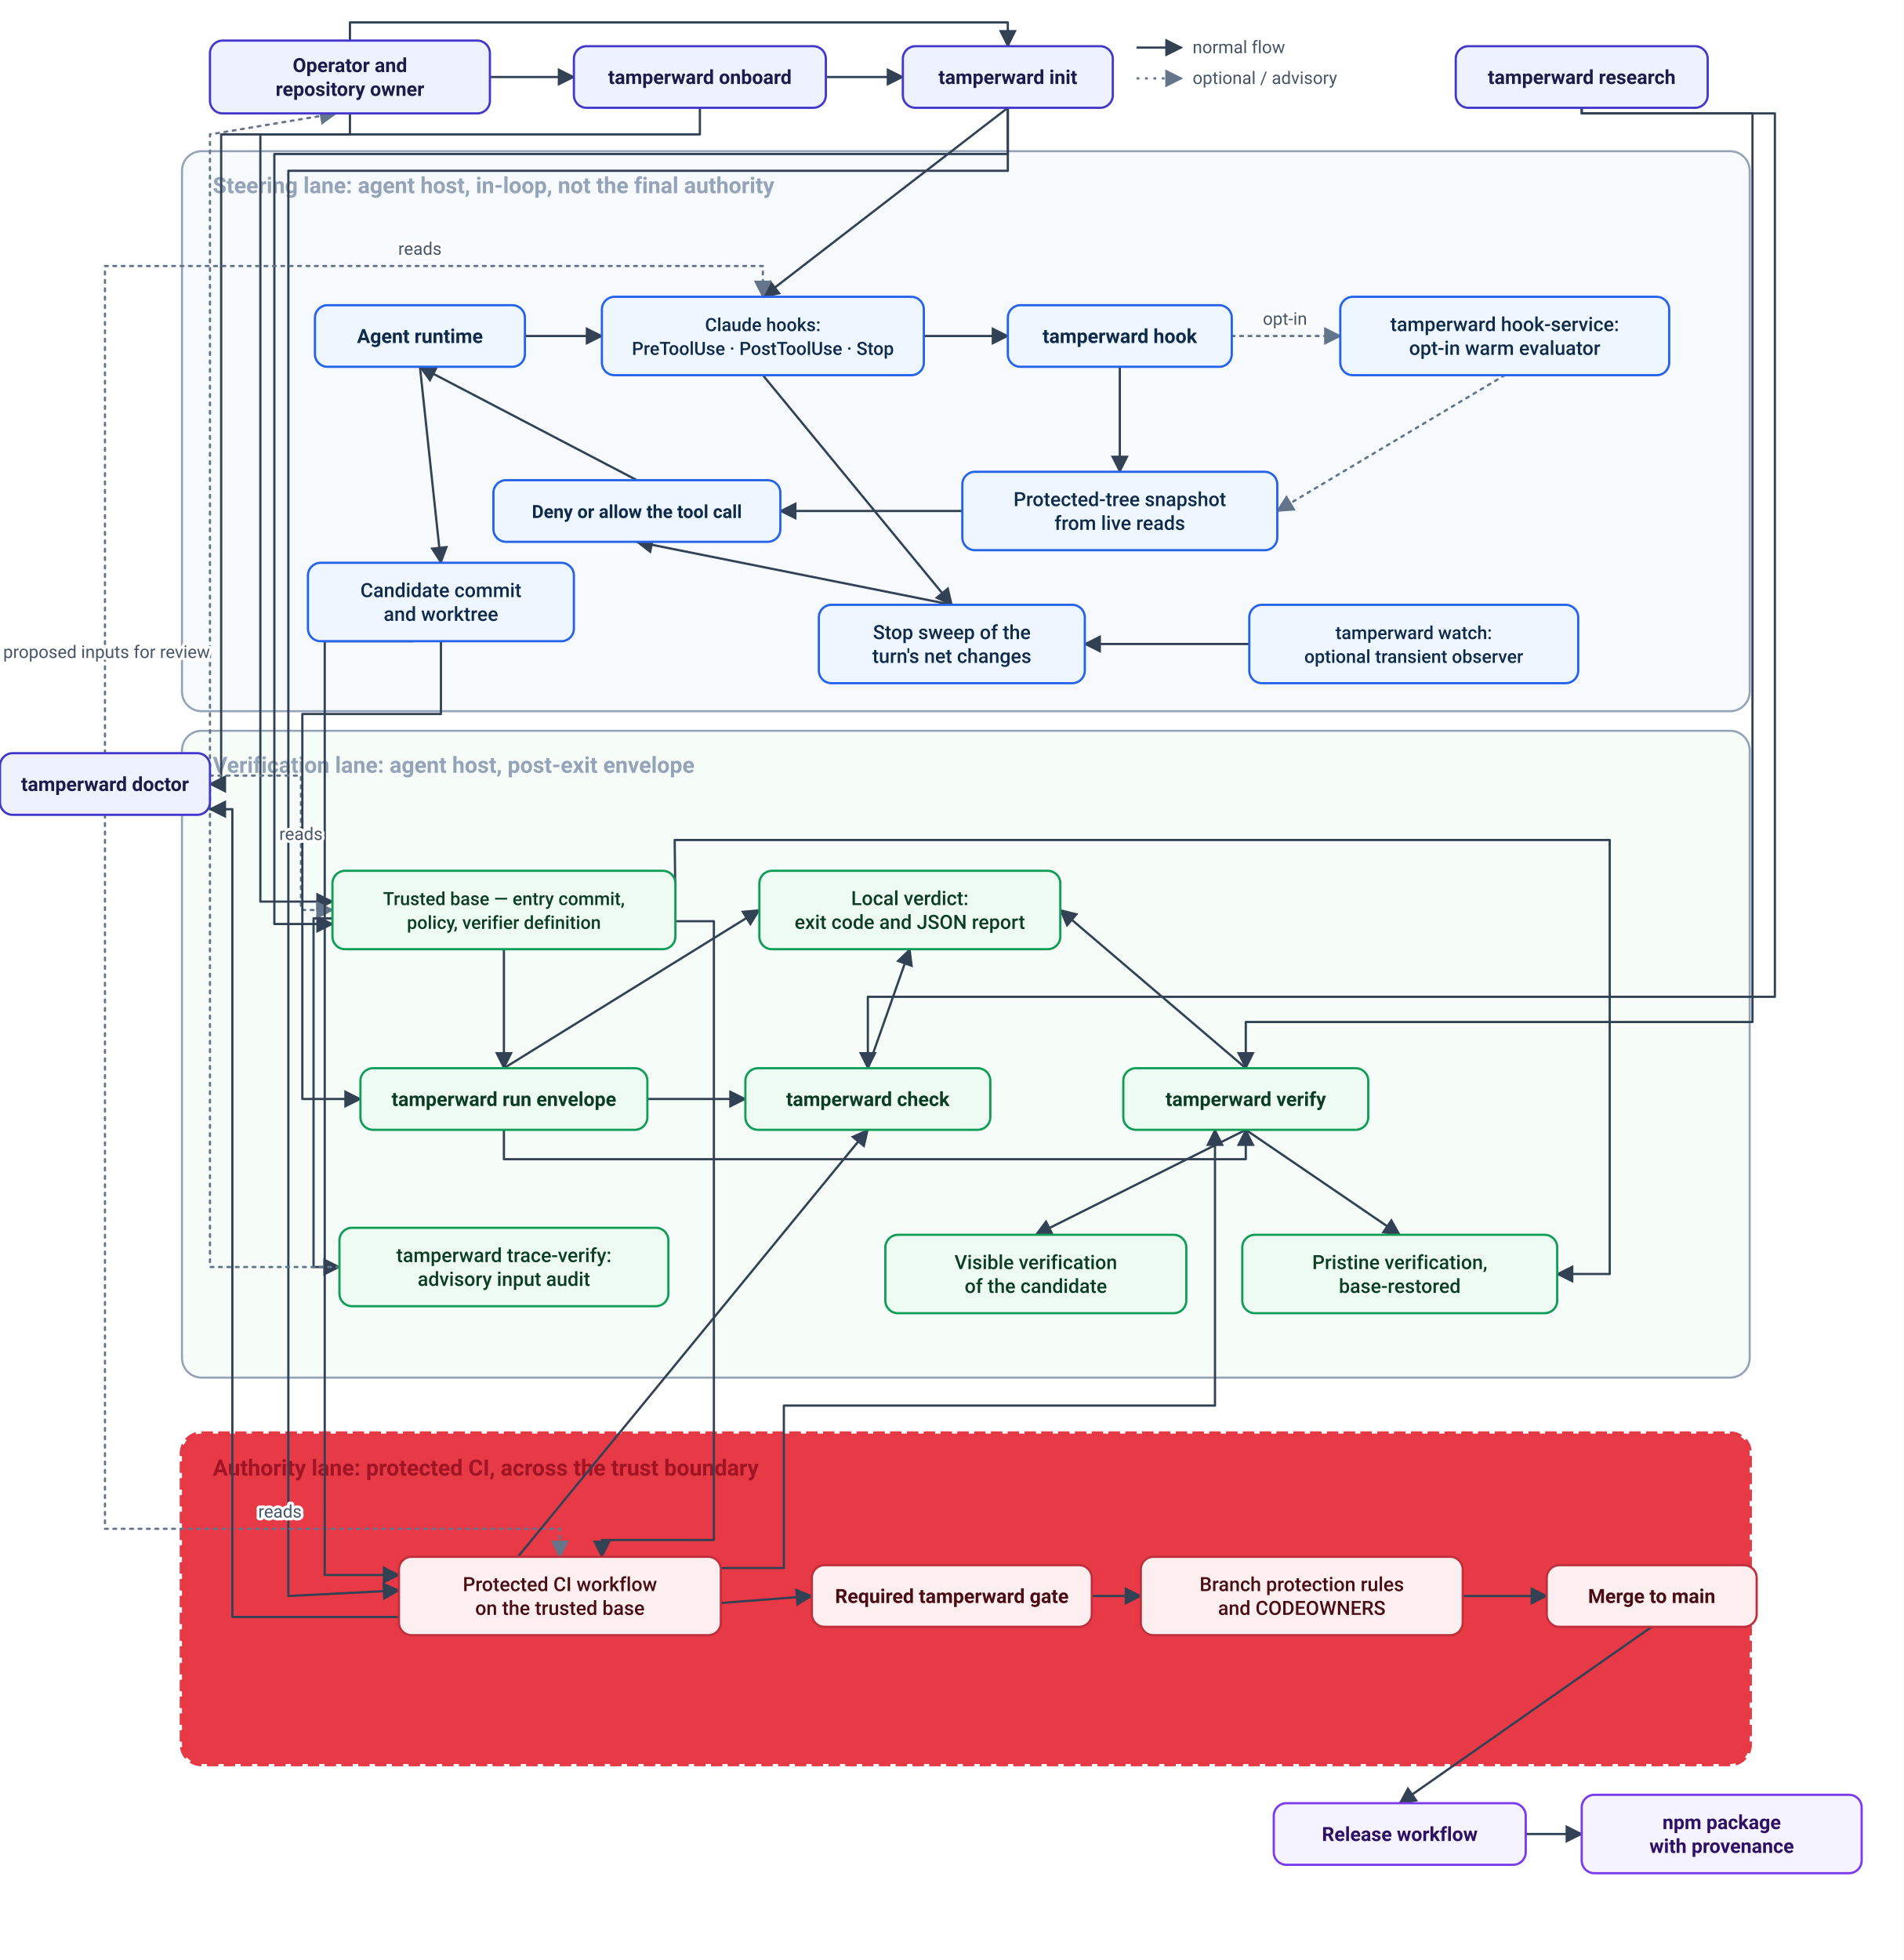
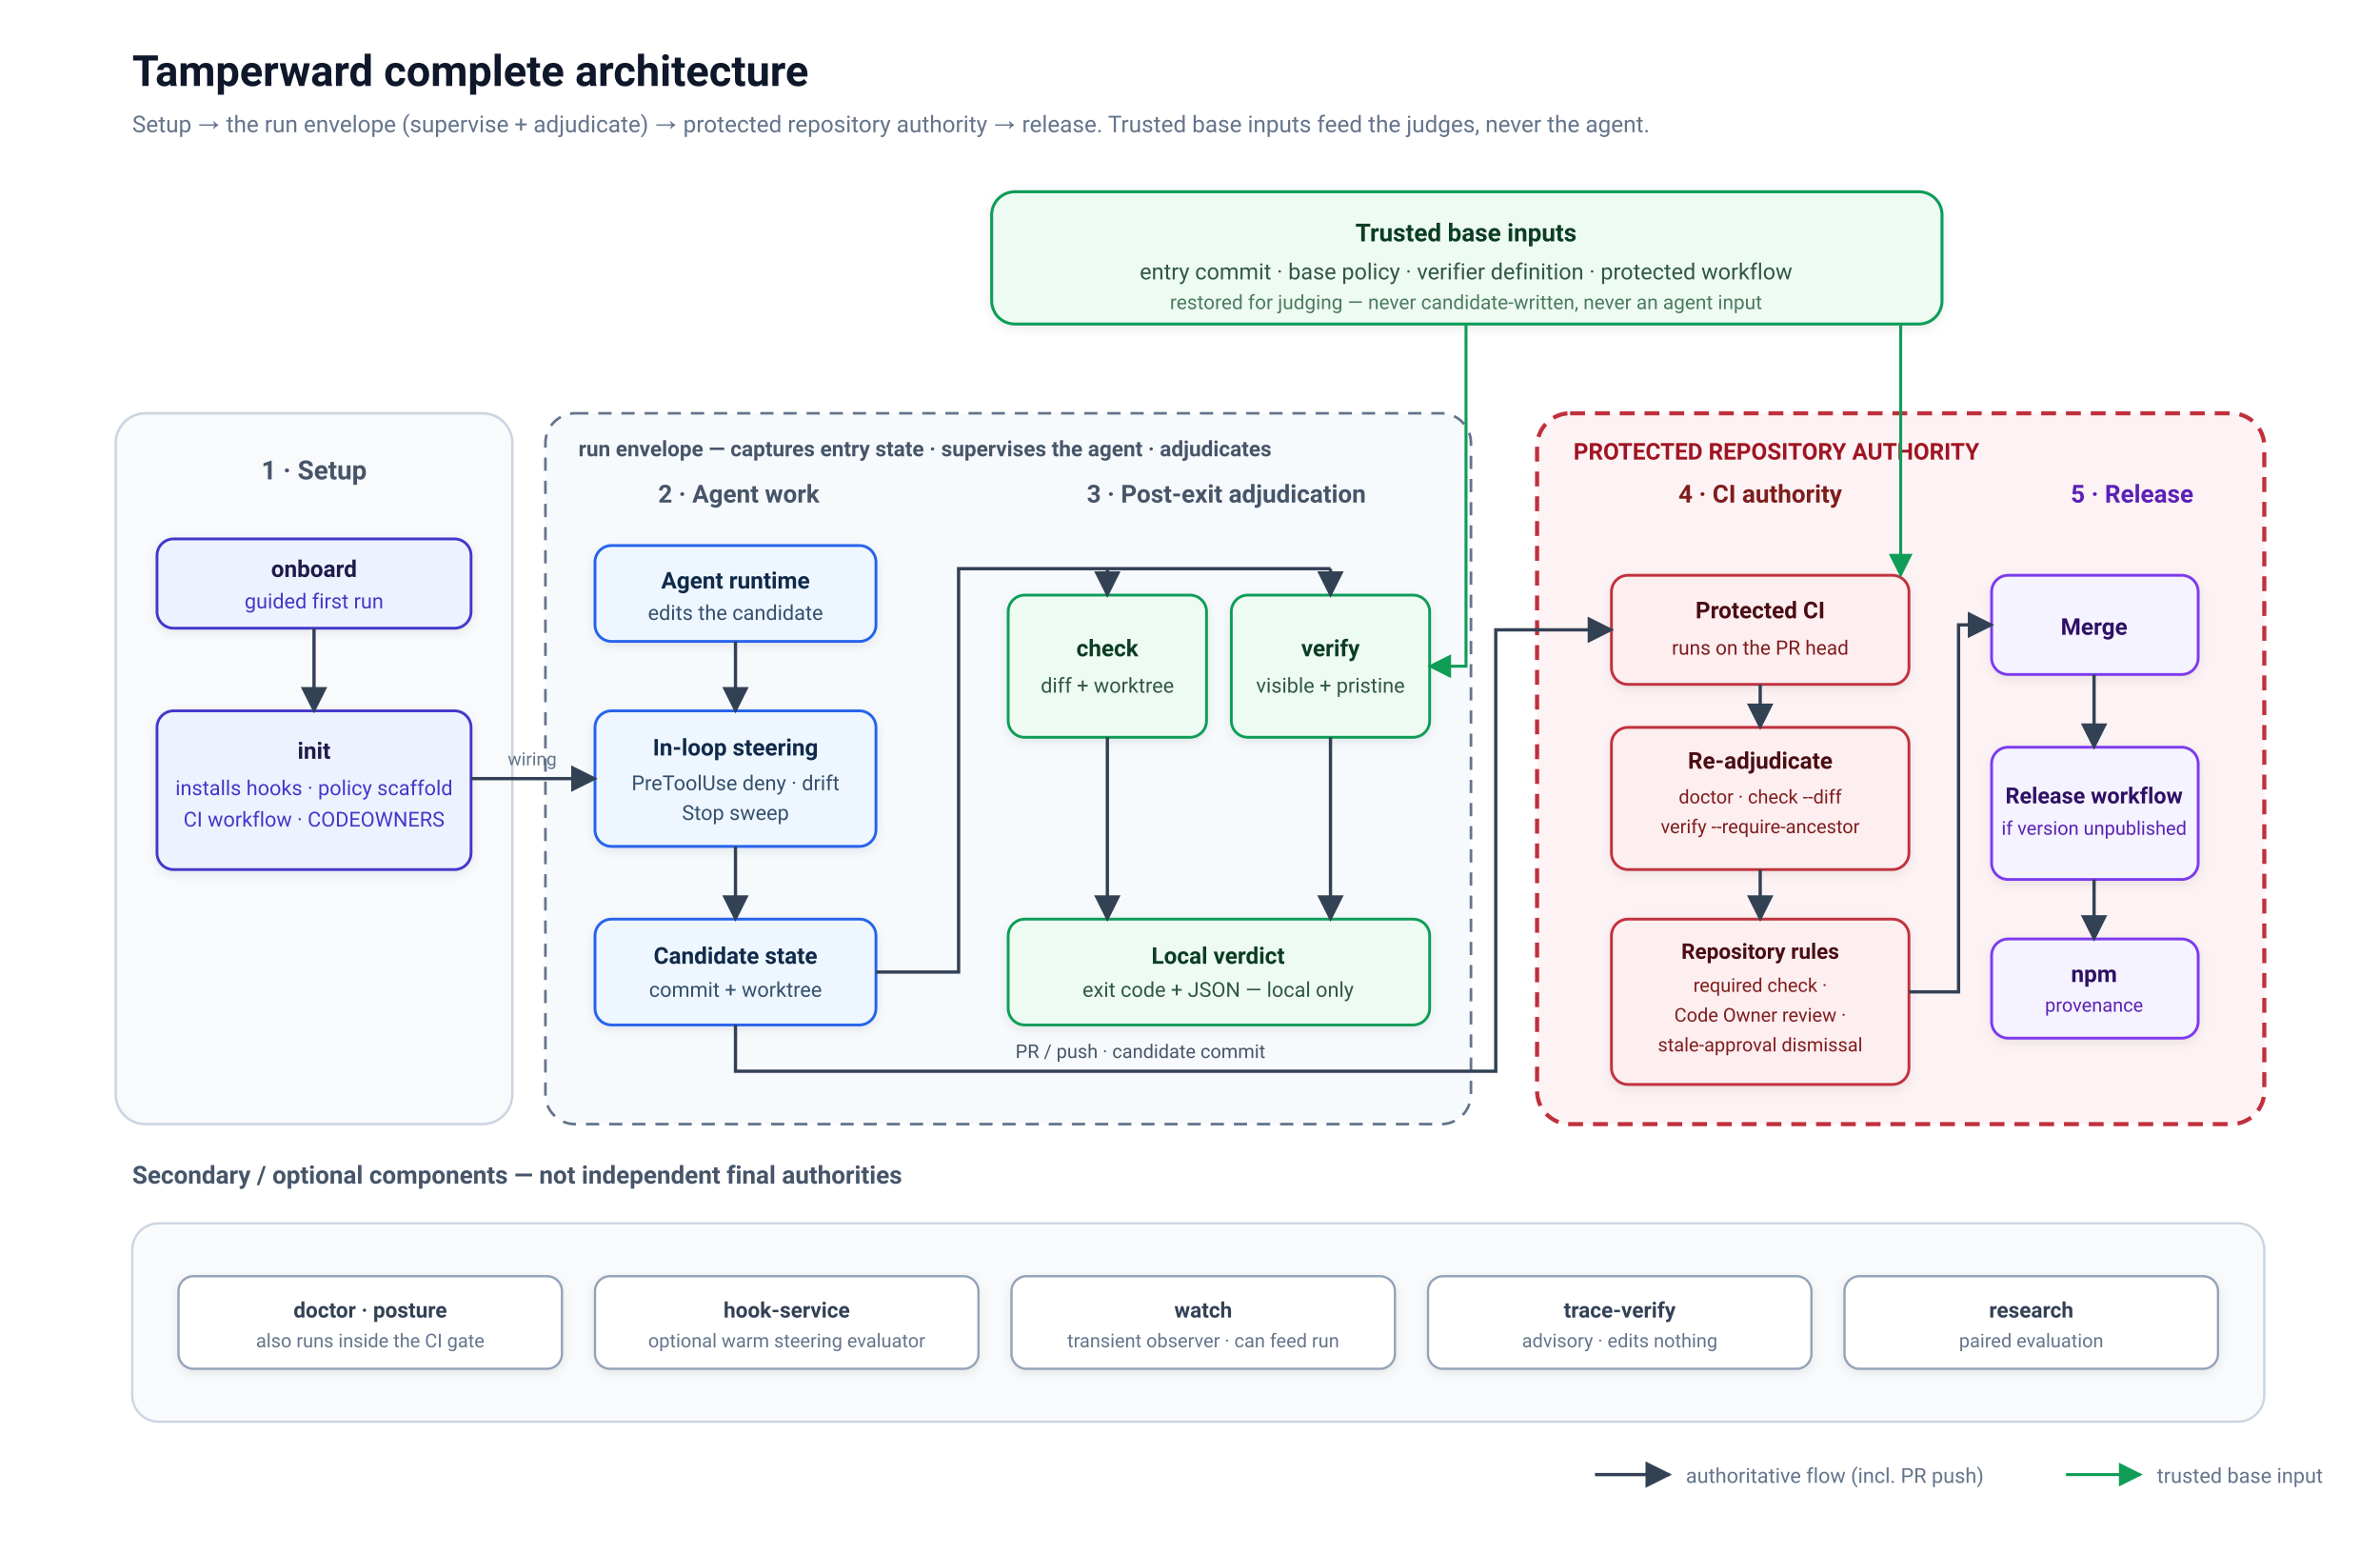
- <svg xmlns="http://www.w3.org/2000/svg" viewBox="0 0 1360 1400" width="1360" height="1400" role="img" aria-labelledby="tw-arch-title tw-arch-desc" font-family="ui-sans-serif, system-ui, -apple-system, 'Segoe UI', Roboto, Helvetica, Arial, sans-serif">
+ <svg xmlns="http://www.w3.org/2000/svg" viewBox="0 0 1440 940" width="1440" height="940" role="img" aria-labelledby="tw-arch-title tw-arch-desc" font-family="ui-sans-serif, system-ui, -apple-system, 'Segoe UI', Roboto, Helvetica, Arial, sans-serif">
  <defs>
-     <marker id="arw" viewBox="0 0 10 10" refX="9" refY="5" markerWidth="8" markerHeight="8" orient="auto-start-reverse">
-       <path d="M0,0 L10,5 L0,10 z" fill="#334155" />
+     <marker id="arrow" viewBox="0 0 10 10" refX="9" refY="5" markerWidth="8" markerHeight="8" orient="auto">
+       <path d="M0 0L10 5L0 10Z" fill="#334155" />
    </marker>
-     <marker id="arwd" viewBox="0 0 10 10" refX="9" refY="5" markerWidth="8" markerHeight="8" orient="auto-start-reverse">
-       <path d="M0,0 L10,5 L0,10 z" fill="#64748b" />
+     <marker id="arrow-green" viewBox="0 0 10 10" refX="9" refY="5" markerWidth="8" markerHeight="8" orient="auto">
+       <path d="M0 0L10 5L0 10Z" fill="#0f9d58" />
    </marker>
+     <filter id="shadow" x="-10%" y="-15%" width="120%" height="140%">
+       <feDropShadow dx="0" dy="2" stdDeviation="3" flood-color="#0f172a" flood-opacity="0.08" />
+     </filter>
  </defs>
-   <rect x="0" y="0" width="1360" height="1400" fill="#ffffff" />
-   <rect x="130" y="108" width="1120" height="400" rx="14" fill="#f7fafd" stroke="#94a3b8" stroke-width="1.5" />
-   <text x="152" y="138" font-size="16" font-weight="700" fill="#94a3b8">Steering lane: agent host, in-loop, not the final authority</text>
-   <rect x="130" y="522" width="1120" height="462" rx="14" fill="#f6fdf9" stroke="#94a3b8" stroke-width="1.5" />
-   <text x="152" y="552" font-size="16" font-weight="700" fill="#94a3b8">Verification lane: agent host, post-exit envelope</text>
-   <rect x="130" y="1024" width="1120" height="236" rx="14" fill="#e63946" stroke="#e63946" stroke-width="3" stroke-dasharray="8 4" />
-   <text x="152" y="1054" font-size="16" font-weight="700" fill="#e63946">Authority lane: protected CI, across the trust boundary</text>
-   <rect x="130" y="1024" width="1120" height="236" rx="14" fill="#e63946" fill-opacity="0.078" stroke="none" pointer-events="none" />
-   <rect x="130" y="1024" width="1120" height="236" rx="14" fill="none" stroke="#e63946" stroke-width="3" stroke-dasharray="8 4" />
-   <text x="152" y="1054" font-size="16" font-weight="700" fill="#a01523">Authority lane: protected CI, across the trust boundary</text>
-   <path d="M 350.0,55.0 L 410.0,55.0" fill="none" stroke="#334155" stroke-width="1.6" marker-end="url(#arw)" stroke-linejoin="round" stroke-linecap="round" />
-   <path d="M 250.0,29.0 L 250.0,16.0 L 720.0,16.0 L 720.0,33.0" fill="none" stroke="#334155" stroke-width="1.6" marker-end="url(#arw)" stroke-linejoin="round" stroke-linecap="round" />
-   <path d="M 590.0,55.0 L 645.0,55.0" fill="none" stroke="#334155" stroke-width="1.6" marker-end="url(#arw)" stroke-linejoin="round" stroke-linecap="round" />
-   <path d="M 500.0,77.0 L 500.0,96.0 L 158.0,96.0 L 158.0,560.0 L 150.0,560.0" fill="none" stroke="#334155" stroke-width="1.6" marker-end="url(#arw)" stroke-linejoin="round" stroke-linecap="round" />
-   <path d="M 250.0,81.0 L 250.0,96.0 L 186.0,96.0 L 186.0,644.0 L 237.5,644.0" fill="none" stroke="#334155" stroke-width="1.6" marker-end="url(#arw)" stroke-linejoin="round" stroke-linecap="round" />
-   <path d="M 720.0,77.0 L 545.0,212.0" fill="none" stroke="#334155" stroke-width="1.6" marker-end="url(#arw)" stroke-linejoin="round" stroke-linecap="round" />
-   <path d="M 720.0,77.0 L 720.0,110.0 L 196.0,110.0 L 196.0,660.0 L 237.5,660.0" fill="none" stroke="#334155" stroke-width="1.6" marker-end="url(#arw)" stroke-linejoin="round" stroke-linecap="round" />
-   <path d="M 720.0,77.0 L 720.0,122.0 L 206.0,122.0 L 206.0,1140.0 L 285.0,1136.0" fill="none" stroke="#334155" stroke-width="1.6" marker-end="url(#arw)" stroke-linejoin="round" stroke-linecap="round" />
-   <path d="M 75.0,538.0 L 75.0,190.0 L 545.0,190.0 L 545.0,212.0" fill="none" stroke="#64748b" stroke-width="1.6" stroke-dasharray="2 4" marker-end="url(#arwd)" stroke-linejoin="round" stroke-linecap="round" />
-   <path d="M 150.0,554.0 L 215.0,554.0 L 215.0,650.0 L 237.5,650.0" fill="none" stroke="#64748b" stroke-width="1.6" stroke-dasharray="2 4" marker-end="url(#arwd)" stroke-linejoin="round" stroke-linecap="round" />
-   <path d="M 75.0,582.0 L 75.0,1092.0 L 400.0,1092.0 L 400.0,1112.0" fill="none" stroke="#64748b" stroke-width="1.6" stroke-dasharray="2 4" marker-end="url(#arwd)" stroke-linejoin="round" stroke-linecap="round" />
-   <path d="M 375.0,240.0 L 430.0,240.0" fill="none" stroke="#334155" stroke-width="1.6" marker-end="url(#arw)" stroke-linejoin="round" stroke-linecap="round" />
-   <path d="M 660.0,240.0 L 720.0,240.0" fill="none" stroke="#334155" stroke-width="1.6" marker-end="url(#arw)" stroke-linejoin="round" stroke-linecap="round" />
-   <path d="M 880.0,240.0 L 957.5,240.0" fill="none" stroke="#64748b" stroke-width="1.6" stroke-dasharray="2 4" marker-end="url(#arwd)" stroke-linejoin="round" stroke-linecap="round" />
-   <path d="M 800.0,262.0 L 800.0,337.0" fill="none" stroke="#334155" stroke-width="1.6" marker-end="url(#arw)" stroke-linejoin="round" stroke-linecap="round" />
-   <path d="M 1075.0,268.0 L 912.5,365.0" fill="none" stroke="#64748b" stroke-width="1.6" stroke-dasharray="2 4" marker-end="url(#arwd)" stroke-linejoin="round" stroke-linecap="round" />
-   <path d="M 687.5,365.0 L 557.5,365.0" fill="none" stroke="#334155" stroke-width="1.6" marker-end="url(#arw)" stroke-linejoin="round" stroke-linecap="round" />
-   <path d="M 455.0,343.0 L 300.0,262.0" fill="none" stroke="#334155" stroke-width="1.6" marker-end="url(#arw)" stroke-linejoin="round" stroke-linecap="round" />
-   <path d="M 545.0,268.0 L 680.0,432.0" fill="none" stroke="#334155" stroke-width="1.6" marker-end="url(#arw)" stroke-linejoin="round" stroke-linecap="round" />
-   <path d="M 892.5,460.0 L 775.0,460.0" fill="none" stroke="#334155" stroke-width="1.6" marker-end="url(#arw)" stroke-linejoin="round" stroke-linecap="round" />
-   <path d="M 680.0,432.0 L 455.0,387.0" fill="none" stroke="#334155" stroke-width="1.6" marker-end="url(#arw)" stroke-linejoin="round" stroke-linecap="round" />
-   <path d="M 300.0,262.0 L 315.0,402.0" fill="none" stroke="#334155" stroke-width="1.6" marker-end="url(#arw)" stroke-linejoin="round" stroke-linecap="round" />
-   <path d="M 315.0,458.0 L 315.0,510.0 L 216.0,510.0 L 216.0,785.0 L 257.5,785.0" fill="none" stroke="#334155" stroke-width="1.6" marker-end="url(#arw)" stroke-linejoin="round" stroke-linecap="round" />
-   <path d="M 360.0,678.0 L 360.0,763.0" fill="none" stroke="#334155" stroke-width="1.6" marker-end="url(#arw)" stroke-linejoin="round" stroke-linecap="round" />
-   <path d="M 462.5,785.0 L 532.5,785.0" fill="none" stroke="#334155" stroke-width="1.6" marker-end="url(#arw)" stroke-linejoin="round" stroke-linecap="round" />
-   <path d="M 360.0,807.0 L 360.0,828.0 L 890.0,828.0 L 890.0,807.0" fill="none" stroke="#334155" stroke-width="1.6" marker-end="url(#arw)" stroke-linejoin="round" stroke-linecap="round" />
-   <path d="M 890.0,807.0 L 740.0,882.0" fill="none" stroke="#334155" stroke-width="1.6" marker-end="url(#arw)" stroke-linejoin="round" stroke-linecap="round" />
-   <path d="M 890.0,807.0 L 1000.0,882.0" fill="none" stroke="#334155" stroke-width="1.6" marker-end="url(#arw)" stroke-linejoin="round" stroke-linecap="round" />
-   <path d="M 482.5,642.0 L 482.0,600.0 L 1150.0,600.0 L 1150.0,910.0 L 1112.5,910.0" fill="none" stroke="#334155" stroke-width="1.6" marker-end="url(#arw)" stroke-linejoin="round" stroke-linecap="round" />
-   <path d="M 620.0,763.0 L 650.0,678.0" fill="none" stroke="#334155" stroke-width="1.6" marker-end="url(#arw)" stroke-linejoin="round" stroke-linecap="round" />
-   <path d="M 890.0,763.0 L 757.5,650.0" fill="none" stroke="#334155" stroke-width="1.6" marker-end="url(#arw)" stroke-linejoin="round" stroke-linecap="round" />
-   <path d="M 360.0,763.0 L 542.5,650.0" fill="none" stroke="#334155" stroke-width="1.6" marker-end="url(#arw)" stroke-linejoin="round" stroke-linecap="round" />
-   <path d="M 237.5,656.0 L 224.0,656.0 L 224.0,905.0 L 242.5,905.0" fill="none" stroke="#334155" stroke-width="1.6" marker-end="url(#arw)" stroke-linejoin="round" stroke-linecap="round" />
-   <path d="M 242.5,905.0 L 150.0,905.0 L 150.0,96.0 L 240.0,81.0" fill="none" stroke="#64748b" stroke-width="1.6" stroke-dasharray="2 4" marker-end="url(#arwd)" stroke-linejoin="round" stroke-linecap="round" />
-   <path d="M 1130.0,77.0 L 1130.0,81.0 L 1268.0,81.0 L 1268.0,712.0 L 620.0,712.0 L 620.0,763.0" fill="none" stroke="#334155" stroke-width="1.6" marker-end="url(#arw)" stroke-linejoin="round" stroke-linecap="round" />
-   <path d="M 1130.0,77.0 L 1130.0,81.0 L 1252.0,81.0 L 1252.0,730.0 L 890.0,730.0 L 890.0,763.0" fill="none" stroke="#334155" stroke-width="1.6" marker-end="url(#arw)" stroke-linejoin="round" stroke-linecap="round" />
-   <path d="M 295.0,458.0 L 232.0,458.0 L 232.0,1125.0 L 285.0,1125.0" fill="none" stroke="#334155" stroke-width="1.6" marker-end="url(#arw)" stroke-linejoin="round" stroke-linecap="round" />
-   <path d="M 482.5,658.0 L 510.0,658.0 L 510.0,1100.0 L 430.0,1100.0 L 430.0,1112.0" fill="none" stroke="#334155" stroke-width="1.6" marker-end="url(#arw)" stroke-linejoin="round" stroke-linecap="round" />
-   <path d="M 285.0,1155.0 L 166.0,1155.0 L 166.0,578.0 L 150.0,578.0" fill="none" stroke="#334155" stroke-width="1.6" marker-end="url(#arw)" stroke-linejoin="round" stroke-linecap="round" />
-   <path d="M 370.0,1112.0 L 620.0,807.0" fill="none" stroke="#334155" stroke-width="1.6" marker-end="url(#arw)" stroke-linejoin="round" stroke-linecap="round" />
-   <path d="M 515.0,1120.0 L 560.0,1120.0 L 560.0,1004.0 L 868.0,1004.0 L 868.0,807.0" fill="none" stroke="#334155" stroke-width="1.6" marker-end="url(#arw)" stroke-linejoin="round" stroke-linecap="round" />
-   <path d="M 515.0,1145.0 L 580.0,1140.0" fill="none" stroke="#334155" stroke-width="1.6" marker-end="url(#arw)" stroke-linejoin="round" stroke-linecap="round" />
-   <path d="M 780.0,1140.0 L 815.0,1140.0" fill="none" stroke="#334155" stroke-width="1.6" marker-end="url(#arw)" stroke-linejoin="round" stroke-linecap="round" />
-   <path d="M 1045.0,1140.0 L 1105.0,1140.0" fill="none" stroke="#334155" stroke-width="1.6" marker-end="url(#arw)" stroke-linejoin="round" stroke-linecap="round" />
-   <path d="M 1180.0,1162.0 L 1000.0,1288.0" fill="none" stroke="#334155" stroke-width="1.6" marker-end="url(#arw)" stroke-linejoin="round" stroke-linecap="round" />
-   <path d="M 1090.0,1310.0 L 1130.0,1310.0" fill="none" stroke="#334155" stroke-width="1.6" marker-end="url(#arw)" stroke-linejoin="round" stroke-linecap="round" />
-   <text x="300" y="182" font-size="12.5" text-anchor="middle" fill="#475569" paint-order="stroke" stroke="#ffffff" stroke-width="4" stroke-linejoin="round">reads</text>
-   <text x="215" y="600" font-size="12.5" text-anchor="middle" fill="#475569" paint-order="stroke" stroke="#ffffff" stroke-width="4" stroke-linejoin="round">reads</text>
-   <text x="200" y="1084" font-size="12.5" text-anchor="middle" fill="#475569" paint-order="stroke" stroke="#ffffff" stroke-width="4" stroke-linejoin="round">reads</text>
-   <text x="918" y="232" font-size="12.5" text-anchor="middle" fill="#475569" paint-order="stroke" stroke="#ffffff" stroke-width="4" stroke-linejoin="round">opt-in</text>
-   <text x="150" y="470" font-size="12.5" text-anchor="end" fill="#475569" paint-order="stroke" stroke="#ffffff" stroke-width="4" stroke-linejoin="round">proposed inputs for review</text>
-   <rect x="150.0" y="29.0" width="200" height="52" rx="9" fill="#eef2ff" stroke="#4338ca" stroke-width="1.6" />
-   <text x="250.0" y="51.5" font-size="14" text-anchor="middle" fill="#1e1b4b" font-weight="600">Operator and</text>
-   <text x="250.0" y="68.5" font-size="14" text-anchor="middle" fill="#1e1b4b" font-weight="600">repository owner</text>
-   <rect x="410.0" y="33.0" width="180" height="44" rx="9" fill="#eef2ff" stroke="#4338ca" stroke-width="1.6" />
-   <text x="500.0" y="60.0" font-size="14" text-anchor="middle" fill="#1e1b4b" font-weight="600">tamperward onboard</text>
-   <rect x="645.0" y="33.0" width="150" height="44" rx="9" fill="#eef2ff" stroke="#4338ca" stroke-width="1.6" />
-   <text x="720.0" y="60.0" font-size="14" text-anchor="middle" fill="#1e1b4b" font-weight="600">tamperward init</text>
-   <rect x="1040.0" y="33.0" width="180" height="44" rx="9" fill="#eef2ff" stroke="#4338ca" stroke-width="1.6" />
-   <text x="1130.0" y="60.0" font-size="14" text-anchor="middle" fill="#1e1b4b" font-weight="600">tamperward research</text>
-   <rect x="0.0" y="538.0" width="150" height="44" rx="9" fill="#eef2ff" stroke="#4338ca" stroke-width="1.6" />
-   <text x="75.0" y="565.0" font-size="14" text-anchor="middle" fill="#1e1b4b" font-weight="600">tamperward doctor</text>
-   <rect x="225.0" y="218.0" width="150" height="44" rx="9" fill="#eef6ff" stroke="#2563eb" stroke-width="1.6" />
-   <text x="300.0" y="245.0" font-size="14" text-anchor="middle" fill="#0f2a4a" font-weight="600">Agent runtime</text>
-   <rect x="430.0" y="212.0" width="230" height="56" rx="9" fill="#eef6ff" stroke="#2563eb" stroke-width="1.6" />
-   <text x="545.0" y="236.5" font-size="13" text-anchor="middle" fill="#0f2a4a" font-weight="500">Claude hooks:</text>
-   <text x="545.0" y="253.5" font-size="13" text-anchor="middle" fill="#0f2a4a" font-weight="500">PreToolUse · PostToolUse · Stop</text>
-   <rect x="720.0" y="218.0" width="160" height="44" rx="9" fill="#eef6ff" stroke="#2563eb" stroke-width="1.6" />
-   <text x="800.0" y="245.0" font-size="14" text-anchor="middle" fill="#0f2a4a" font-weight="600">tamperward hook</text>
-   <rect x="957.5" y="212.0" width="235" height="56" rx="9" fill="#eef6ff" stroke="#2563eb" stroke-width="1.6" />
-   <text x="1075.0" y="236.5" font-size="14" text-anchor="middle" fill="#0f2a4a" font-weight="500">tamperward hook-service:</text>
-   <text x="1075.0" y="253.5" font-size="14" text-anchor="middle" fill="#0f2a4a" font-weight="500">opt-in warm evaluator</text>
-   <rect x="352.5" y="343.0" width="205" height="44" rx="9" fill="#eef6ff" stroke="#2563eb" stroke-width="1.6" />
-   <text x="455.0" y="370.0" font-size="13" text-anchor="middle" fill="#0f2a4a" font-weight="600">Deny or allow the tool call</text>
-   <rect x="687.5" y="337.0" width="225" height="56" rx="9" fill="#eef6ff" stroke="#2563eb" stroke-width="1.6" />
-   <text x="800.0" y="361.5" font-size="14" text-anchor="middle" fill="#0f2a4a" font-weight="500">Protected-tree snapshot</text>
-   <text x="800.0" y="378.5" font-size="14" text-anchor="middle" fill="#0f2a4a" font-weight="500">from live reads</text>
-   <rect x="585.0" y="432.0" width="190" height="56" rx="9" fill="#eef6ff" stroke="#2563eb" stroke-width="1.6" />
-   <text x="680.0" y="456.5" font-size="14" text-anchor="middle" fill="#0f2a4a" font-weight="500">Stop sweep of the</text>
-   <text x="680.0" y="473.5" font-size="14" text-anchor="middle" fill="#0f2a4a" font-weight="500">turn's net changes</text>
-   <rect x="892.5" y="432.0" width="235" height="56" rx="9" fill="#eef6ff" stroke="#2563eb" stroke-width="1.6" />
-   <text x="1010.0" y="456.5" font-size="13" text-anchor="middle" fill="#0f2a4a" font-weight="500">tamperward watch:</text>
-   <text x="1010.0" y="473.5" font-size="13" text-anchor="middle" fill="#0f2a4a" font-weight="500">optional transient observer</text>
-   <rect x="220.0" y="402.0" width="190" height="56" rx="9" fill="#eef6ff" stroke="#2563eb" stroke-width="1.6" />
-   <text x="315.0" y="426.5" font-size="14" text-anchor="middle" fill="#0f2a4a" font-weight="500">Candidate commit</text>
-   <text x="315.0" y="443.5" font-size="14" text-anchor="middle" fill="#0f2a4a" font-weight="500">and worktree</text>
-   <rect x="237.5" y="622.0" width="245" height="56" rx="9" fill="#eefbf3" stroke="#0f9d58" stroke-width="1.6" />
-   <text x="360.0" y="646.5" font-size="13" text-anchor="middle" fill="#0b3d24" font-weight="500">Trusted base — entry commit,</text>
-   <text x="360.0" y="663.5" font-size="13" text-anchor="middle" fill="#0b3d24" font-weight="500">policy, verifier definition</text>
-   <rect x="542.5" y="622.0" width="215" height="56" rx="9" fill="#eefbf3" stroke="#0f9d58" stroke-width="1.6" />
-   <text x="650.0" y="646.5" font-size="14" text-anchor="middle" fill="#0b3d24" font-weight="500">Local verdict:</text>
-   <text x="650.0" y="663.5" font-size="14" text-anchor="middle" fill="#0b3d24" font-weight="500">exit code and JSON report</text>
-   <rect x="257.5" y="763.0" width="205" height="44" rx="9" fill="#eefbf3" stroke="#0f9d58" stroke-width="1.6" />
-   <text x="360.0" y="790.0" font-size="14" text-anchor="middle" fill="#0b3d24" font-weight="600">tamperward run envelope</text>
-   <rect x="532.5" y="763.0" width="175" height="44" rx="9" fill="#eefbf3" stroke="#0f9d58" stroke-width="1.6" />
-   <text x="620.0" y="790.0" font-size="14" text-anchor="middle" fill="#0b3d24" font-weight="600">tamperward check</text>
-   <rect x="802.5" y="763.0" width="175" height="44" rx="9" fill="#eefbf3" stroke="#0f9d58" stroke-width="1.6" />
-   <text x="890.0" y="790.0" font-size="14" text-anchor="middle" fill="#0b3d24" font-weight="600">tamperward verify</text>
-   <rect x="242.5" y="877.0" width="235" height="56" rx="9" fill="#eefbf3" stroke="#0f9d58" stroke-width="1.6" />
-   <text x="360.0" y="901.5" font-size="14" text-anchor="middle" fill="#0b3d24" font-weight="500">tamperward trace-verify:</text>
-   <text x="360.0" y="918.5" font-size="14" text-anchor="middle" fill="#0b3d24" font-weight="500">advisory input audit</text>
-   <rect x="632.5" y="882.0" width="215" height="56" rx="9" fill="#eefbf3" stroke="#0f9d58" stroke-width="1.6" />
-   <text x="740.0" y="906.5" font-size="14" text-anchor="middle" fill="#0b3d24" font-weight="500">Visible verification</text>
-   <text x="740.0" y="923.5" font-size="14" text-anchor="middle" fill="#0b3d24" font-weight="500">of the candidate</text>
-   <rect x="887.5" y="882.0" width="225" height="56" rx="9" fill="#eefbf3" stroke="#0f9d58" stroke-width="1.6" />
-   <text x="1000.0" y="906.5" font-size="14" text-anchor="middle" fill="#0b3d24" font-weight="500">Pristine verification,</text>
-   <text x="1000.0" y="923.5" font-size="14" text-anchor="middle" fill="#0b3d24" font-weight="500">base-restored</text>
-   <rect x="285.0" y="1112.0" width="230" height="56" rx="9" fill="#fdeef0" stroke="#c0303c" stroke-width="1.6" />
-   <text x="400.0" y="1136.5" font-size="14" text-anchor="middle" fill="#4a0d14" font-weight="500">Protected CI workflow</text>
-   <text x="400.0" y="1153.5" font-size="14" text-anchor="middle" fill="#4a0d14" font-weight="500">on the trusted base</text>
-   <rect x="580.0" y="1118.0" width="200" height="44" rx="9" fill="#fdeef0" stroke="#c0303c" stroke-width="1.6" />
-   <text x="680.0" y="1145.0" font-size="14" text-anchor="middle" fill="#4a0d14" font-weight="600">Required tamperward gate</text>
-   <rect x="815.0" y="1112.0" width="230" height="56" rx="9" fill="#fdeef0" stroke="#c0303c" stroke-width="1.6" />
-   <text x="930.0" y="1136.5" font-size="14" text-anchor="middle" fill="#4a0d14" font-weight="500">Branch protection rules</text>
-   <text x="930.0" y="1153.5" font-size="14" text-anchor="middle" fill="#4a0d14" font-weight="500">and CODEOWNERS</text>
-   <rect x="1105.0" y="1118.0" width="150" height="44" rx="9" fill="#fdeef0" stroke="#c0303c" stroke-width="1.6" />
-   <text x="1180.0" y="1145.0" font-size="14" text-anchor="middle" fill="#4a0d14" font-weight="600">Merge to main</text>
-   <rect x="910.0" y="1288.0" width="180" height="44" rx="9" fill="#f5f3ff" stroke="#7c3aed" stroke-width="1.6" />
-   <text x="1000.0" y="1315.0" font-size="14" text-anchor="middle" fill="#2e1065" font-weight="600">Release workflow</text>
-   <rect x="1130.0" y="1282.0" width="200" height="56" rx="9" fill="#f5f3ff" stroke="#7c3aed" stroke-width="1.6" />
-   <text x="1230.0" y="1306.5" font-size="14" text-anchor="middle" fill="#2e1065" font-weight="600">npm package</text>
-   <text x="1230.0" y="1323.5" font-size="14" text-anchor="middle" fill="#2e1065" font-weight="600">with provenance</text>
-   <g font-size="12.5" fill="#475569">
-     <line x1="812" y1="34" x2="844" y2="34" stroke="#334155" stroke-width="1.6" marker-end="url(#arw)" />
-     <text x="852" y="38">normal flow</text>
-     <line x1="812" y1="56" x2="844" y2="56" stroke="#64748b" stroke-width="1.6" stroke-dasharray="2 4" marker-end="url(#arwd)" />
-     <text x="852" y="60">optional / advisory</text>
+   <rect width="1440" height="940" fill="#ffffff" />
+   <text x="80" y="52" font-size="26" font-weight="750" fill="#0f172a">Tamperward complete architecture</text>
+   <text x="80" y="80" font-size="14" fill="#64748b">Setup → the run envelope (supervise + adjudicate) → protected repository authority → release. Trusted base inputs feed the judges, never the agent.</text>
+   <g filter="url(#shadow)">
+     <rect x="600" y="116" width="575" height="80" rx="14" fill="#eefbf3" stroke="#0f9d58" stroke-width="1.8" />
  </g>
+   <text x="887" y="146" text-anchor="middle" font-size="15" font-weight="700" fill="#0b3d24">Trusted base inputs</text>
+   <text x="887" y="169" text-anchor="middle" font-size="13.5" fill="#315844">entry commit · base policy · verifier definition · protected workflow</text>
+   <text x="887" y="187" text-anchor="middle" font-size="12" fill="#4b7a5f">restored for judging — never candidate-written, never an agent input</text>
+   <rect x="70" y="250" width="240" height="430" rx="18" fill="#f8fafc" stroke="#cbd5e1" stroke-width="1.5" />
+   <text x="190" y="290" text-anchor="middle" font-size="16" font-weight="700" fill="#475569">1 · Setup</text>
+   <rect x="330" y="250" width="560" height="430" rx="18" fill="#f7fafd" stroke="#64748b" stroke-width="1.6" stroke-dasharray="8 6" />
+   <text x="350" y="276" font-size="13" font-weight="700" fill="#475569">run envelope — captures entry state · supervises the agent · adjudicates</text>
+   <text x="447" y="304" text-anchor="middle" font-size="15" font-weight="700" fill="#475569">2 · Agent work</text>
+   <text x="742" y="304" text-anchor="middle" font-size="15" font-weight="700" fill="#475569">3 · Post-exit adjudication</text>
+   <rect x="930" y="250" width="440" height="430" rx="20" fill="#e63946" fill-opacity="0.06" stroke="#c0303c" stroke-width="2.5" stroke-dasharray="9 6" />
+   <text x="952" y="278" font-size="14" font-weight="700" fill="#a01523">PROTECTED REPOSITORY AUTHORITY</text>
+   <text x="1065" y="304" text-anchor="middle" font-size="15" font-weight="700" fill="#7f1d1d">4 · CI authority</text>
+   <text x="1290" y="304" text-anchor="middle" font-size="15" font-weight="700" fill="#5b21b6">5 · Release</text>
+   <g filter="url(#shadow)">
+     <rect x="95" y="326" width="190" height="54" rx="10" fill="#eef2ff" stroke="#4338ca" stroke-width="1.7" />
+     <rect x="95" y="430" width="190" height="96" rx="10" fill="#eef2ff" stroke="#4338ca" stroke-width="1.7" />
+   </g>
+   <text x="190" y="349" text-anchor="middle" font-size="14" font-weight="700" fill="#1e1b4b">onboard</text>
+   <text x="190" y="368" text-anchor="middle" font-size="12.5" fill="#4338ca">guided first run</text>
+   <text x="190" y="459" text-anchor="middle" font-size="14" font-weight="700" fill="#1e1b4b">init</text>
+   <text x="190" y="481" text-anchor="middle" font-size="12.5" fill="#4338ca">installs hooks · policy scaffold</text>
+   <text x="190" y="500" text-anchor="middle" font-size="12.5" fill="#4338ca">CI workflow · CODEOWNERS</text>
+   <g filter="url(#shadow)">
+     <rect x="360" y="330" width="170" height="58" rx="10" fill="#eef6ff" stroke="#2563eb" stroke-width="1.7" />
+     <rect x="360" y="430" width="170" height="82" rx="10" fill="#eef6ff" stroke="#2563eb" stroke-width="1.7" />
+     <rect x="360" y="556" width="170" height="64" rx="10" fill="#eef6ff" stroke="#2563eb" stroke-width="1.7" />
+   </g>
+   <text x="445" y="356" text-anchor="middle" font-size="14" font-weight="700" fill="#0f2a4a">Agent runtime</text>
+   <text x="445" y="375" text-anchor="middle" font-size="12.5" fill="#35506d">edits the candidate</text>
+   <text x="445" y="457" text-anchor="middle" font-size="14" font-weight="700" fill="#0f2a4a">In-loop steering</text>
+   <text x="445" y="478" text-anchor="middle" font-size="12.5" fill="#35506d">PreToolUse deny · drift</text>
+   <text x="445" y="496" text-anchor="middle" font-size="12.5" fill="#35506d">Stop sweep</text>
+   <text x="445" y="583" text-anchor="middle" font-size="14" font-weight="700" fill="#0f2a4a">Candidate state</text>
+   <text x="445" y="603" text-anchor="middle" font-size="12.5" fill="#35506d">commit + worktree</text>
+   <g filter="url(#shadow)">
+     <rect x="610" y="360" width="120" height="86" rx="10" fill="#eefbf3" stroke="#0f9d58" stroke-width="1.7" />
+     <rect x="745" y="360" width="120" height="86" rx="10" fill="#eefbf3" stroke="#0f9d58" stroke-width="1.7" />
+     <rect x="610" y="556" width="255" height="64" rx="10" fill="#eefbf3" stroke="#0f9d58" stroke-width="1.7" />
+   </g>
+   <text x="670" y="397" text-anchor="middle" font-size="14" font-weight="700" fill="#0b3d24">check</text>
+   <text x="670" y="419" text-anchor="middle" font-size="12.5" fill="#315844">diff + worktree</text>
+   <text x="805" y="397" text-anchor="middle" font-size="14" font-weight="700" fill="#0b3d24">verify</text>
+   <text x="805" y="419" text-anchor="middle" font-size="12.5" fill="#315844">visible + pristine</text>
+   <text x="737" y="583" text-anchor="middle" font-size="14" font-weight="700" fill="#0b3d24">Local verdict</text>
+   <text x="737" y="603" text-anchor="middle" font-size="12.5" fill="#315844">exit code + JSON — local only</text>
+   <g filter="url(#shadow)">
+     <rect x="975" y="348" width="180" height="66" rx="10" fill="#fdeef0" stroke="#c0303c" stroke-width="1.7" />
+     <rect x="975" y="440" width="180" height="86" rx="10" fill="#fdeef0" stroke="#c0303c" stroke-width="1.7" />
+     <rect x="975" y="556" width="180" height="100" rx="10" fill="#fdeef0" stroke="#c0303c" stroke-width="1.7" />
+   </g>
+   <text x="1065" y="374" text-anchor="middle" font-size="14" font-weight="700" fill="#4a0d14">Protected CI</text>
+   <text x="1065" y="396" text-anchor="middle" font-size="12" fill="#7f1d1d">runs on the PR head</text>
+   <text x="1065" y="465" text-anchor="middle" font-size="14" font-weight="700" fill="#4a0d14">Re-adjudicate</text>
+   <text x="1065" y="486" text-anchor="middle" font-size="11.5" fill="#7f1d1d">doctor · check --diff</text>
+   <text x="1065" y="504" text-anchor="middle" font-size="11.5" fill="#7f1d1d">verify --require-ancestor</text>
+   <text x="1065" y="580" text-anchor="middle" font-size="13" font-weight="700" fill="#4a0d14">Repository rules</text>
+   <text x="1065" y="600" text-anchor="middle" font-size="11.5" fill="#7f1d1d">required check ·</text>
+   <text x="1065" y="618" text-anchor="middle" font-size="11.5" fill="#7f1d1d">Code Owner review ·</text>
+   <text x="1065" y="636" text-anchor="middle" font-size="11.5" fill="#7f1d1d">stale-approval dismissal</text>
+   <g filter="url(#shadow)">
+     <rect x="1205" y="348" width="125" height="60" rx="10" fill="#f5f3ff" stroke="#7c3aed" stroke-width="1.7" />
+     <rect x="1205" y="452" width="125" height="80" rx="10" fill="#f5f3ff" stroke="#7c3aed" stroke-width="1.7" />
+     <rect x="1205" y="568" width="125" height="60" rx="10" fill="#f5f3ff" stroke="#7c3aed" stroke-width="1.7" />
+   </g>
+   <text x="1267" y="384" text-anchor="middle" font-size="14" font-weight="700" fill="#2e1065">Merge</text>
+   <text x="1267" y="486" text-anchor="middle" font-size="13.5" font-weight="700" fill="#2e1065">Release workflow</text>
+   <text x="1267" y="505" text-anchor="middle" font-size="11.5" fill="#5b21b6">if version unpublished</text>
+   <text x="1267" y="594" text-anchor="middle" font-size="14" font-weight="700" fill="#2e1065">npm</text>
+   <text x="1267" y="612" text-anchor="middle" font-size="11.5" fill="#5b21b6">provenance</text>
+   <path d="M190 380V430" fill="none" stroke="#334155" stroke-width="2" marker-end="url(#arrow)" />
+   <path d="M285 471H360" fill="none" stroke="#334155" stroke-width="2" marker-end="url(#arrow)" />
+   <text x="322" y="463" text-anchor="middle" font-size="11" fill="#64748b">wiring</text>
+   <path d="M445 388V430" fill="none" stroke="#334155" stroke-width="2" marker-end="url(#arrow)" />
+   <path d="M445 512V556" fill="none" stroke="#334155" stroke-width="2" marker-end="url(#arrow)" />
+   <path d="M530 588H580V344H805" fill="none" stroke="#334155" stroke-width="2" />
+   <path d="M670 344V360" fill="none" stroke="#334155" stroke-width="2" marker-end="url(#arrow)" />
+   <path d="M805 344V360" fill="none" stroke="#334155" stroke-width="2" marker-end="url(#arrow)" />
+   <path d="M670 446V556" fill="none" stroke="#334155" stroke-width="2" marker-end="url(#arrow)" />
+   <path d="M805 446V556" fill="none" stroke="#334155" stroke-width="2" marker-end="url(#arrow)" />
+   <path d="M445 620V648H905V381H975" fill="none" stroke="#334155" stroke-width="2" marker-end="url(#arrow)" />
+   <text x="690" y="640" text-anchor="middle" font-size="11.5" fill="#475569">PR / push · candidate commit</text>
+   <path d="M1065 414V440" fill="none" stroke="#334155" stroke-width="2" marker-end="url(#arrow)" />
+   <path d="M1065 526V556" fill="none" stroke="#334155" stroke-width="2" marker-end="url(#arrow)" />
+   <path d="M1155 600H1185V378H1205" fill="none" stroke="#334155" stroke-width="2" marker-end="url(#arrow)" />
+   <path d="M1267 408V452" fill="none" stroke="#334155" stroke-width="2" marker-end="url(#arrow)" />
+   <path d="M1267 532V568" fill="none" stroke="#334155" stroke-width="2" marker-end="url(#arrow)" />
+   <path d="M887 196V403H865" fill="none" stroke="#0f9d58" stroke-width="1.8" marker-end="url(#arrow-green)" />
+   <path d="M1150 196V348" fill="none" stroke="#0f9d58" stroke-width="1.8" marker-end="url(#arrow-green)" />
+   <text x="80" y="716" font-size="15" font-weight="700" fill="#475569">Secondary / optional components — not independent final authorities</text>
+   <rect x="80" y="740" width="1290" height="120" rx="16" fill="#f8fafc" stroke="#cbd5e1" stroke-width="1.4" />
+   <g filter="url(#shadow)">
+     <rect x="108" y="772" width="232" height="56" rx="9" fill="#ffffff" stroke="#94a3b8" stroke-width="1.4" />
+     <rect x="360" y="772" width="232" height="56" rx="9" fill="#ffffff" stroke="#94a3b8" stroke-width="1.4" />
+     <rect x="612" y="772" width="232" height="56" rx="9" fill="#ffffff" stroke="#94a3b8" stroke-width="1.4" />
+     <rect x="864" y="772" width="232" height="56" rx="9" fill="#ffffff" stroke="#94a3b8" stroke-width="1.4" />
+     <rect x="1116" y="772" width="226" height="56" rx="9" fill="#ffffff" stroke="#94a3b8" stroke-width="1.4" />
+   </g>
+   <text x="224" y="797" text-anchor="middle" font-size="13" font-weight="600" fill="#334155">doctor · posture</text>
+   <text x="224" y="815" text-anchor="middle" font-size="11.5" fill="#64748b">also runs inside the CI gate</text>
+   <text x="476" y="797" text-anchor="middle" font-size="13" font-weight="600" fill="#334155">hook-service</text>
+   <text x="476" y="815" text-anchor="middle" font-size="11.5" fill="#64748b">optional warm steering evaluator</text>
+   <text x="728" y="797" text-anchor="middle" font-size="13" font-weight="600" fill="#334155">watch</text>
+   <text x="728" y="815" text-anchor="middle" font-size="11.5" fill="#64748b">transient observer · can feed run</text>
+   <text x="980" y="797" text-anchor="middle" font-size="13" font-weight="600" fill="#334155">trace-verify</text>
+   <text x="980" y="815" text-anchor="middle" font-size="11.5" fill="#64748b">advisory · edits nothing</text>
+   <text x="1229" y="797" text-anchor="middle" font-size="13" font-weight="600" fill="#334155">research</text>
+   <text x="1229" y="815" text-anchor="middle" font-size="11.5" fill="#64748b">paired evaluation</text>
+   <line x1="965" y1="892" x2="1010" y2="892" stroke="#334155" stroke-width="2" marker-end="url(#arrow)" />
+   <text x="1020" y="897" font-size="12.5" fill="#64748b">authoritative flow (incl. PR push)</text>
+   <line x1="1250" y1="892" x2="1295" y2="892" stroke="#0f9d58" stroke-width="1.8" marker-end="url(#arrow-green)" />
+   <text x="1305" y="897" font-size="12.5" fill="#64748b">trusted base input</text>
</svg>
